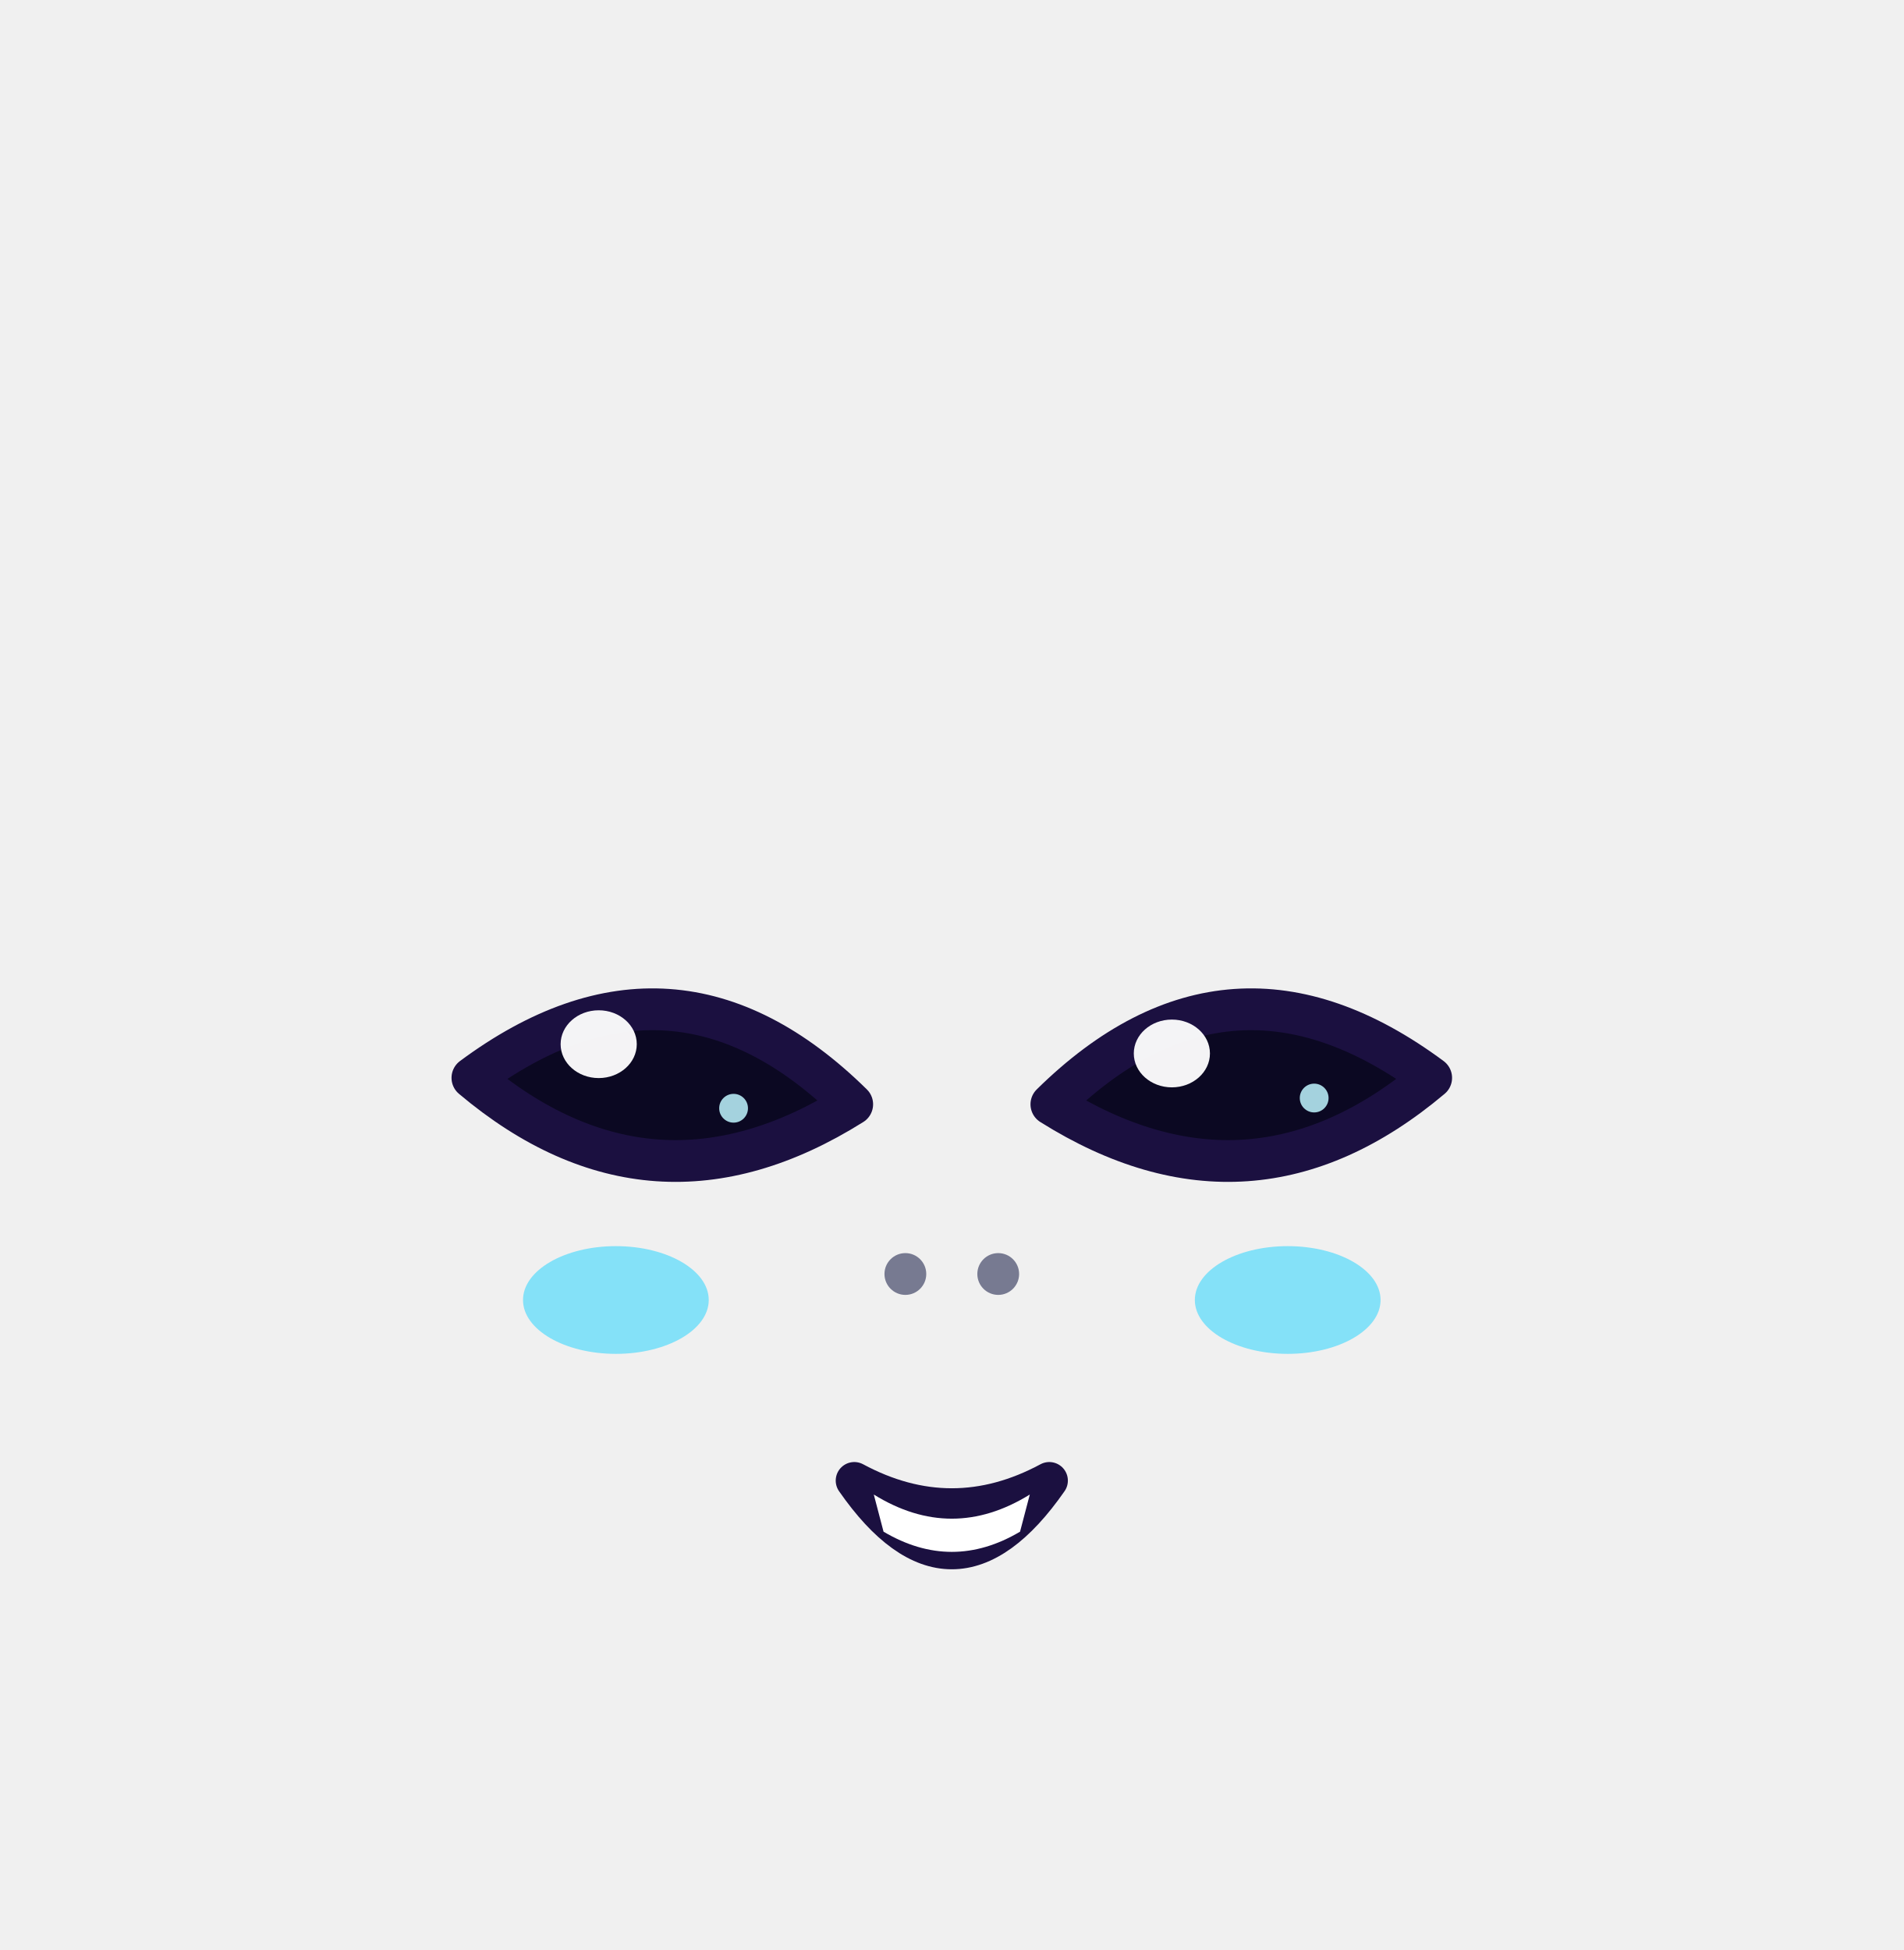
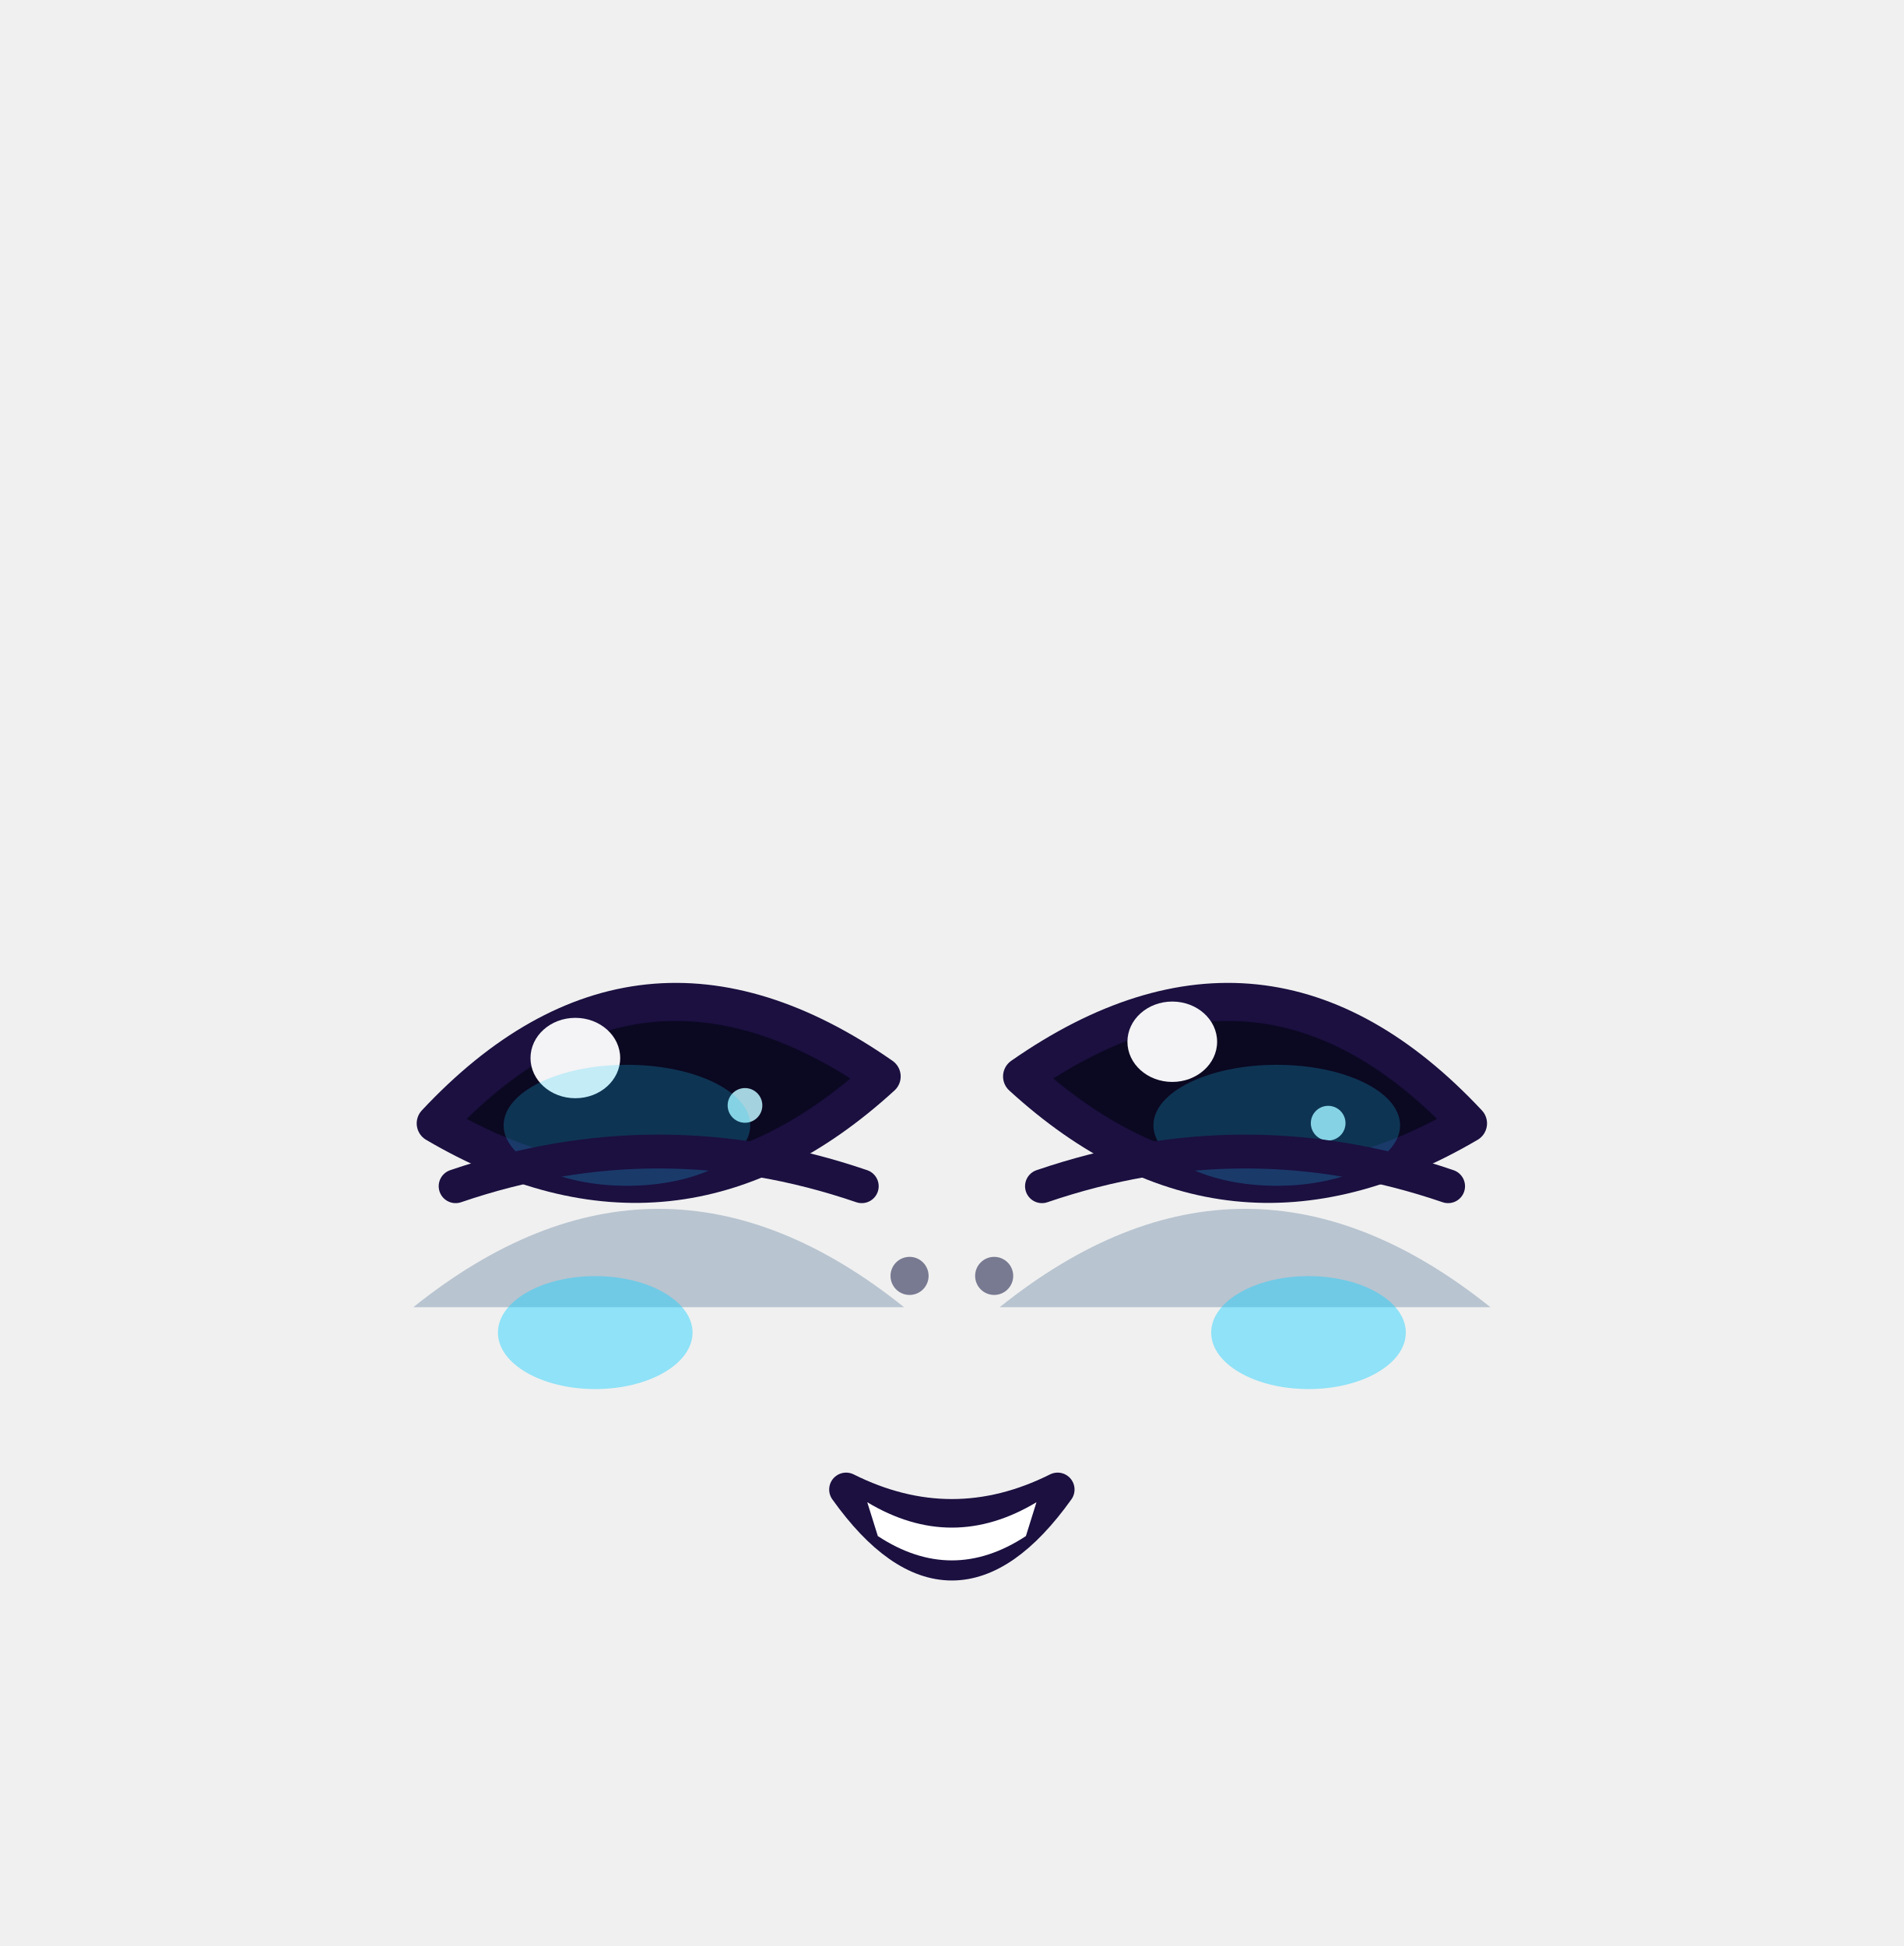
- <svg xmlns="http://www.w3.org/2000/svg" width="164" height="168" viewBox="-41 -251 82 84">
-   <path d="M-20.65 -204.57 Q-11.98 -211 -4.29 -203.43 Q-12.89 -198.03 -20.65 -204.57 Z" fill="#0b0822" stroke="#1b1040" stroke-width="1.8" stroke-linejoin="round" stroke-linecap="round" />
-   <ellipse cx="-15.21" cy="-206.02" rx="1.64" ry="1.46" fill="#ffffff" fill-opacity="0.95" />
-   <circle cx="-9.4" cy="-203.26" r="0.62" fill="#bff6ff" fill-opacity="0.85" />
-   <path d="M4.29 -203.43 Q11.98 -211 20.65 -204.57 Q12.89 -198.03 4.29 -203.43 Z" fill="#0b0822" stroke="#1b1040" stroke-width="1.8" stroke-linejoin="round" stroke-linecap="round" />
-   <ellipse cx="9.48" cy="-205.62" rx="1.64" ry="1.46" fill="#ffffff" fill-opacity="0.95" />
-   <circle cx="15.61" cy="-203.7" r="0.62" fill="#bff6ff" fill-opacity="0.85" />
-   <ellipse cx="-14.47" cy="-195" rx="4" ry="2.32" fill="#19d2ff" fill-opacity="0.5" />
-   <ellipse cx="14.47" cy="-195" rx="4" ry="2.32" fill="#19d2ff" fill-opacity="0.5" />
-   <circle cx="-2" cy="-196.12" r="0.9" fill="#777a91" />
-   <circle cx="2" cy="-196.12" r="0.9" fill="#777a91" />
-   <path d="M-4.2 -187.22 Q0 -181.18 4.2 -187.22 Q0 -184.96 -4.2 -187.22 Z" fill="#7a1f45" stroke="#1b1040" stroke-width="1.6" stroke-linejoin="round" stroke-linecap="round" />
-   <path d="M-3.36 -186.62 Q0 -184.54 3.36 -186.62 L2.94 -185.02 Q0 -183.28 -2.94 -185.02 Z" fill="#ffffff" />
+ <svg xmlns="http://www.w3.org/2000/svg" width="180" height="184" viewBox="-45 -260 90 92">
+   <path d="M-24.4 -206.89 Q-14.82 -217.13 -3.32 -209.11 Q-13.04 -200.22 -24.4 -206.89 Z" fill="#0b0822" stroke="#1b1040" stroke-width="1.8" stroke-linejoin="round" stroke-linecap="round" />
+   <ellipse cx="-17.8" cy="-209.98" rx="2.12" ry="1.9" fill="#ffffff" fill-opacity="0.95" />
+   <circle cx="-9.78" cy="-207.74" r="0.82" fill="#bff6ff" fill-opacity="0.85" />
+   <ellipse cx="-15.36" cy="-206.8" rx="5.83" ry="2.86" fill="#19d2ff" fill-opacity="0.22" />
+   <path d="M-25.46 -198.2 Q-13.86 -207.5 -2.26 -198.2 Z" fill="#b8c4d0" />
+   <path d="M-23.46 -203.92 Q-13.86 -207.2 -4.26 -203.92" fill="none" stroke="#1b1040" stroke-width="1.6" stroke-linejoin="round" stroke-linecap="round" />
+   <path d="M3.32 -209.11 Q14.82 -217.13 24.4 -206.89 Q13.04 -200.22 3.32 -209.11 Z" fill="#0b0822" stroke="#1b1040" stroke-width="1.8" stroke-linejoin="round" stroke-linecap="round" />
+   <ellipse cx="10.42" cy="-210.75" rx="2.12" ry="1.9" fill="#ffffff" fill-opacity="0.95" />
+   <circle cx="17.79" cy="-206.9" r="0.82" fill="#bff6ff" fill-opacity="0.85" />
+   <ellipse cx="15.36" cy="-206.8" rx="5.83" ry="2.86" fill="#19d2ff" fill-opacity="0.22" />
+   <path d="M2.26 -198.2 Q13.86 -207.5 25.46 -198.2 Z" fill="#b8c4d0" />
+   <path d="M4.26 -203.92 Q13.86 -207.2 23.46 -203.92" fill="none" stroke="#1b1040" stroke-width="1.6" stroke-linejoin="round" stroke-linecap="round" />
+   <ellipse cx="-16.86" cy="-197" rx="4.6" ry="2.67" fill="#19d2ff" fill-opacity="0.45" />
+   <ellipse cx="16.86" cy="-197" rx="4.6" ry="2.67" fill="#19d2ff" fill-opacity="0.45" />
+   <circle cx="-2" cy="-199.68" r="0.9" fill="#777a91" />
+   <circle cx="2" cy="-199.68" r="0.9" fill="#777a91" />
+   <path d="M-5 -189.58 Q0 -182.58 5 -189.58 Q0 -187.08 -5 -189.58 Z" fill="#7a1f45" stroke="#1b1040" stroke-width="1.6" stroke-linejoin="round" stroke-linecap="round" />
+   <path d="M-4 -188.98 Q0 -186.58 4 -188.98 L3.5 -187.38 Q0 -185.08 -3.5 -187.38 Z" fill="#ffffff" />
</svg>
